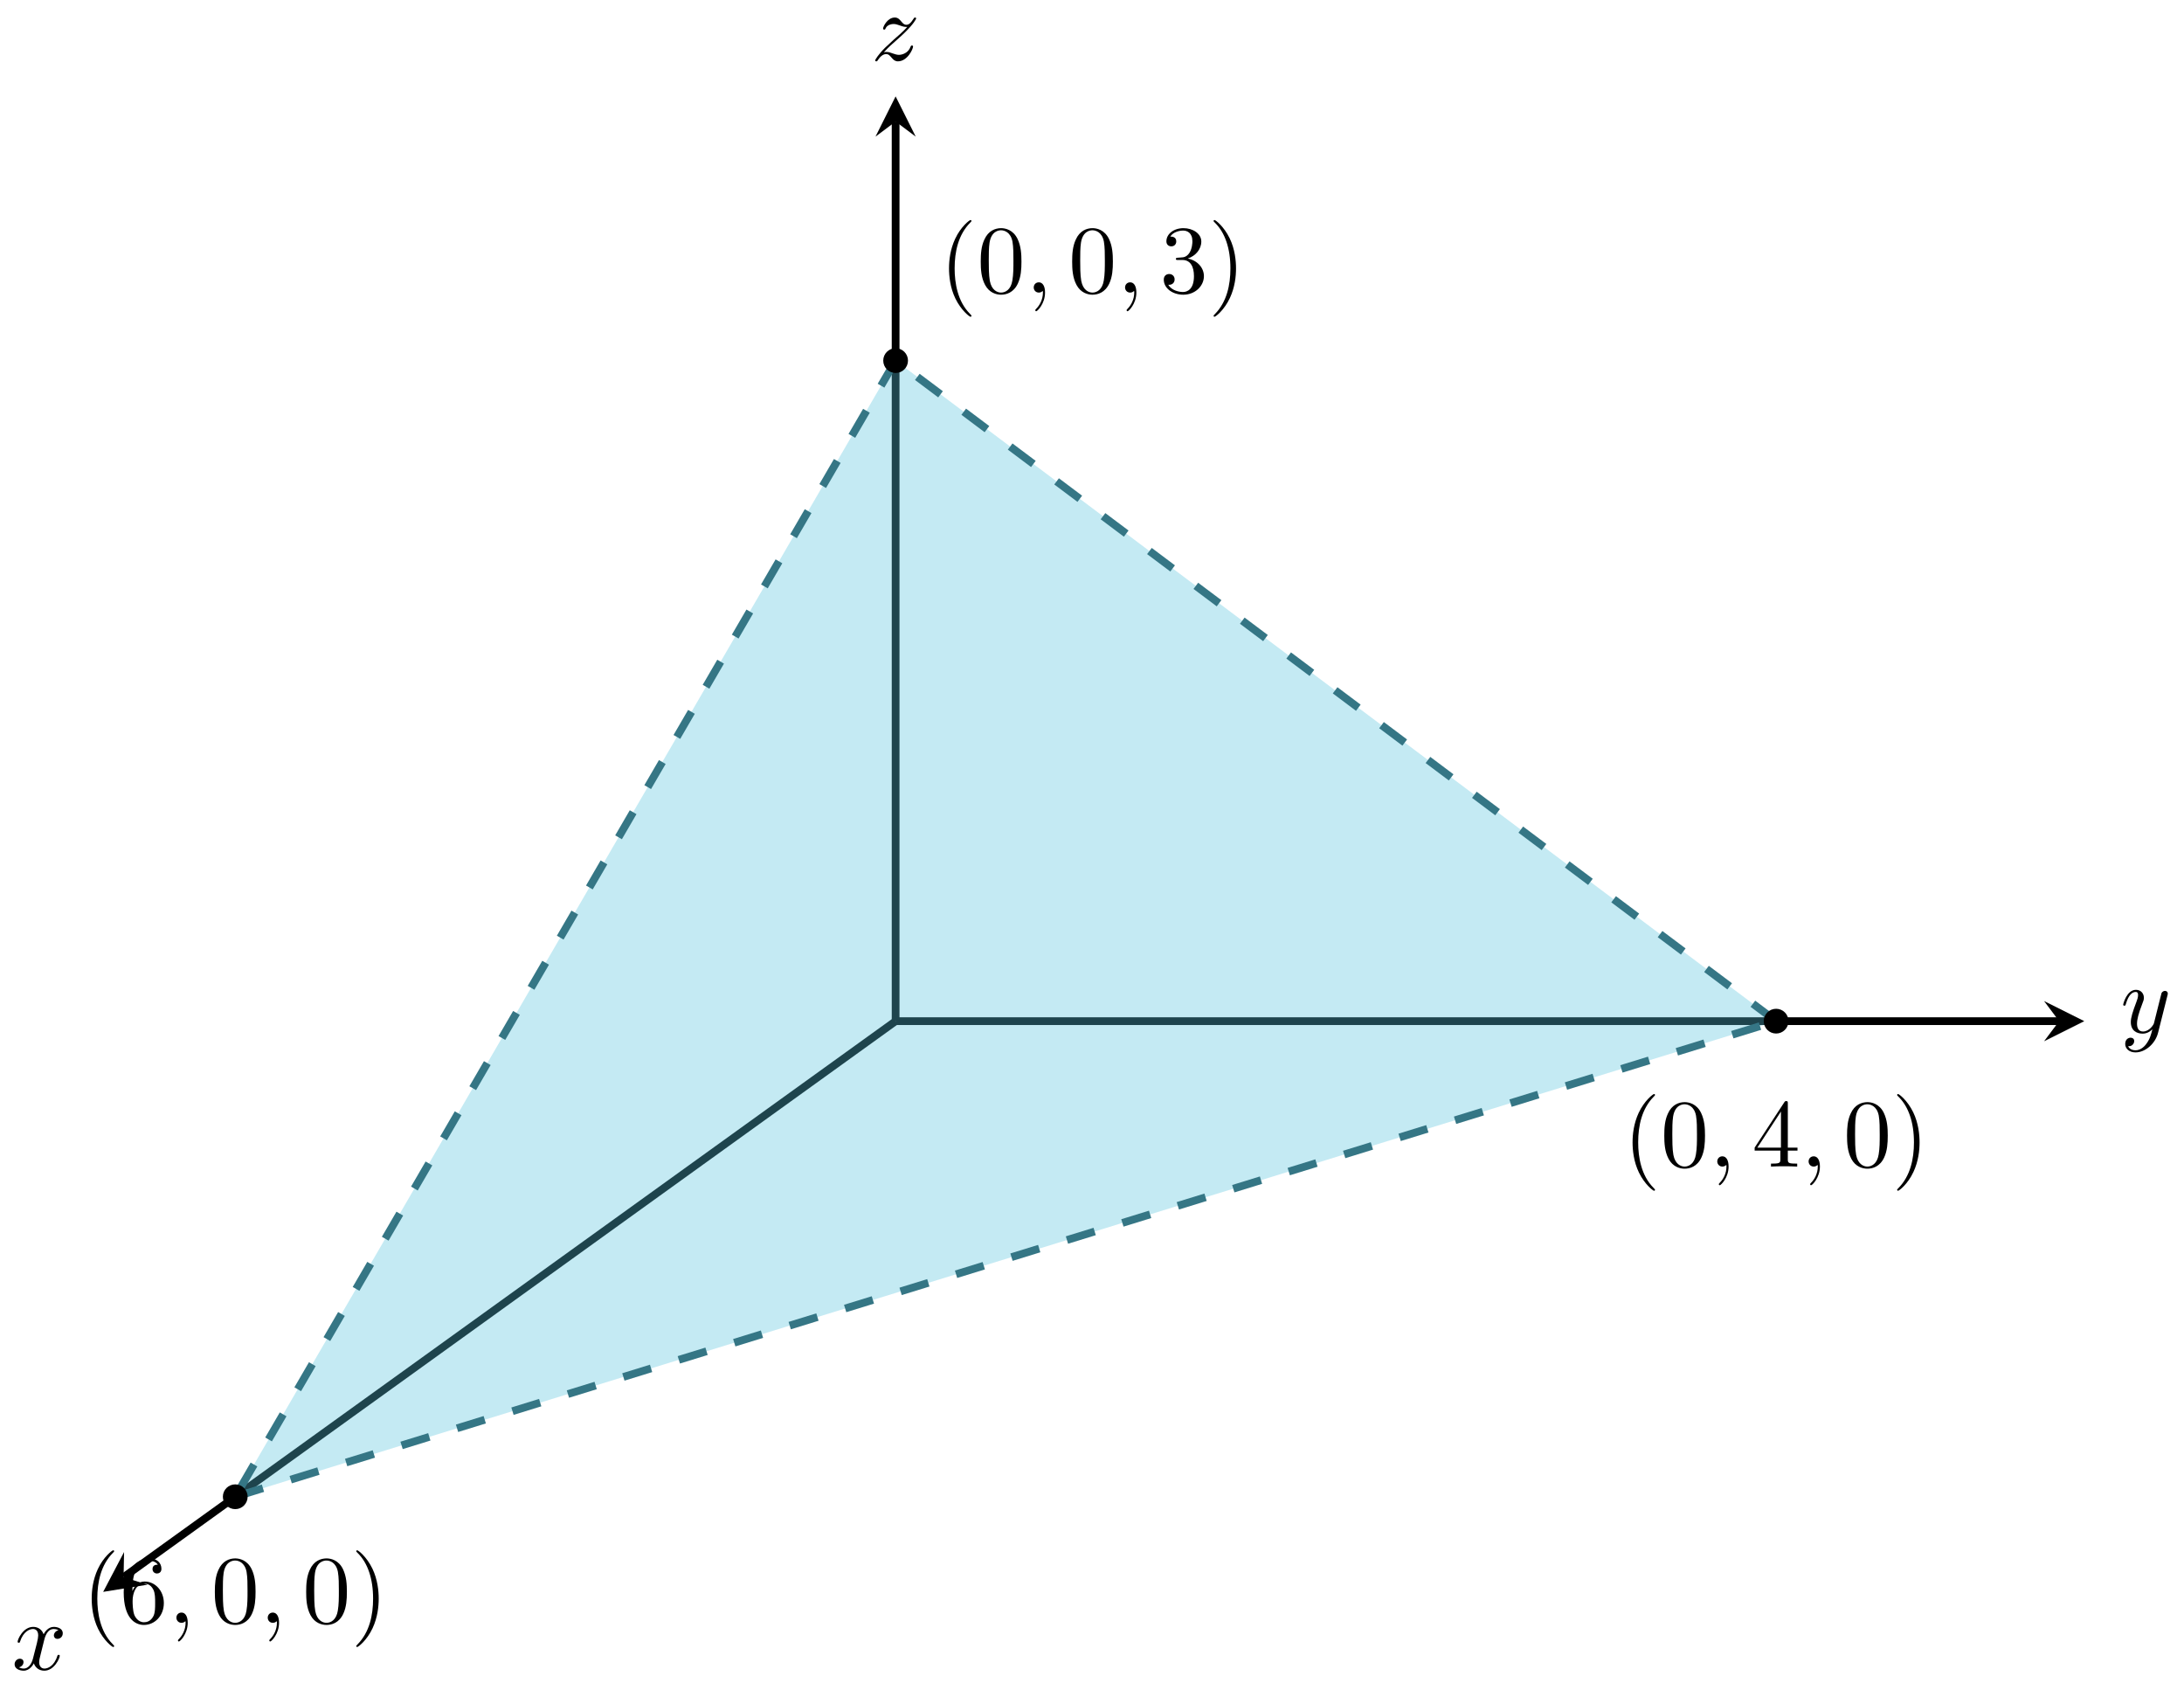
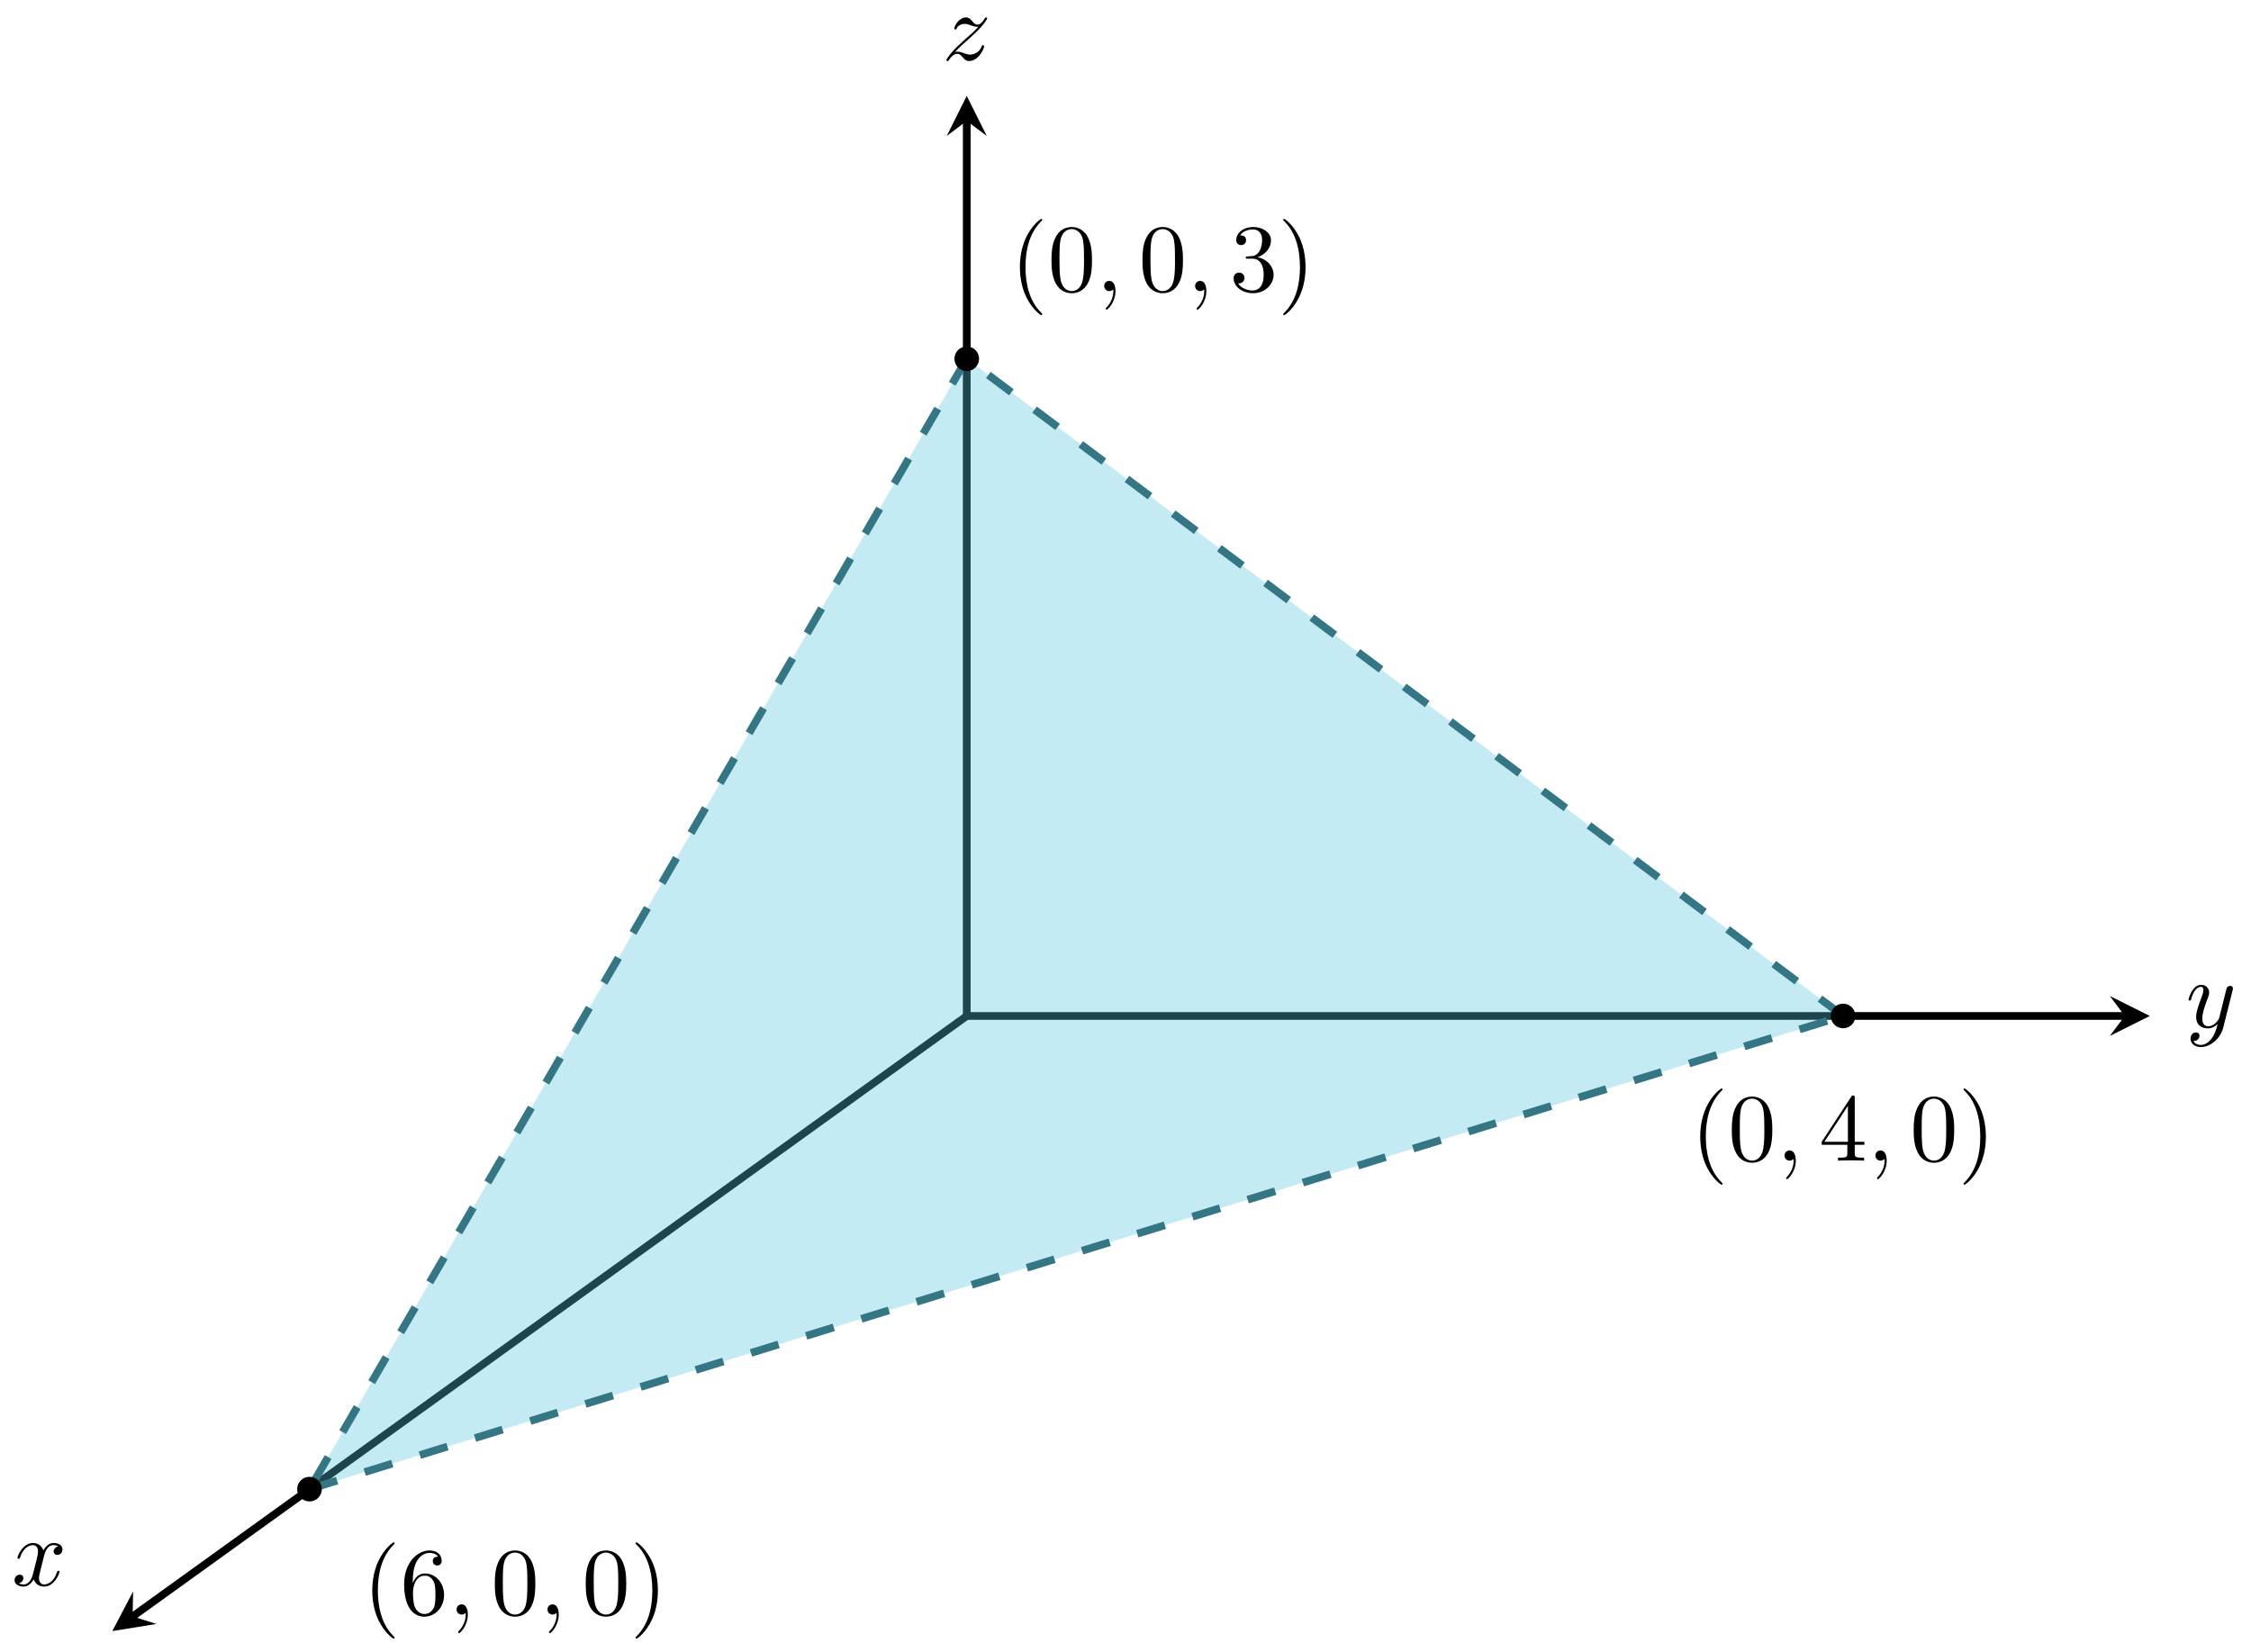
- <svg xmlns="http://www.w3.org/2000/svg" xmlns:xlink="http://www.w3.org/1999/xlink" version="1.1" width="225" height="174" viewBox="0 0 225 174">
+ <svg xmlns="http://www.w3.org/2000/svg" xmlns:xlink="http://www.w3.org/1999/xlink" version="1.1" width="233" height="171" viewBox="0 0 233 171">
  <defs>
    <path id="font_1_2" d="M.334 .302C.34 .328 .363 .42 .433 .42 .438 .42 .462 .42 .483 .407 .455 .402 .435 .377 .435 .353 .435 .337 .446 .318 .473 .318 .495 .318 .527 .336 .527 .376 .527 .428 .468 .442 .434 .442 .376 .442 .341 .389 .329 .366 .304 .432 .25 .442 .221 .442 .117 .442 .06 .313 .06 .288 .06 .278 .07 .278 .072 .278 .08 .278 .083 .28 .085 .289 .119 .395 .185 .42 .219 .42 .238 .42 .273 .411 .273 .353 .273 .322 .256 .255 .219 .115 .203 .053 .168 .011 .124 .011 .118 .011 .095 .011 .074 .024 .099 .029 .121 .05 .121 .078 .121 .105 .099 .113 .084 .113 .054 .113 .029 .087 .029 .055 .029 .009 .079-.011 .123-.011 .189-.011 .225 .059 .228 .065 .24 .028 .276-.011 .336-.011 .439-.011 .496 .118 .496 .143 .496 .153 .487 .153 .484 .153 .475 .153 .473 .149 .471 .142 .438 .035 .37 .011 .338 .011 .299 .011 .283 .043 .283 .077 .283 .099 .289 .121 .3 .165L.334 .302Z" />
    <path id="font_1_3" d="M.486 .381C.49 .395 .49 .397 .49 .404 .49 .422 .476 .431 .461 .431 .451 .431 .435 .425 .426 .41 .424 .405 .416 .374 .412 .356 .405 .33 .398 .303 .392 .276L.347 .096C.343 .081 .3 .011 .234 .011 .183 .011 .172 .055 .172 .092 .172 .138 .189 .2 .223 .288 .239 .329 .243 .34 .243 .36 .243 .405 .211 .442 .161 .442 .066 .442 .029 .297 .029 .288 .029 .278 .039 .278 .041 .278 .051 .278 .052 .28 .057 .296 .084 .39 .124 .42 .158 .42 .166 .42 .183 .42 .183 .388 .183 .363 .173 .337 .166 .318 .126 .212 .108 .155 .108 .108 .108 .019 .171-.011 .23-.011 .269-.011 .303 .006 .331 .034 .318-.018 .306-.067 .266-.12 .24-.154 .202-.183 .156-.183 .142-.183 .097-.18 .08-.141 .096-.141 .109-.141 .123-.129 .133-.12 .143-.107 .143-.088 .143-.057 .116-.053 .106-.053 .083-.053 .05-.069 .05-.118 .05-.168 .094-.205 .156-.205 .259-.205 .362-.114 .39-.001L.486 .381Z" />
    <path id="font_1_4" d="M.133 .083C.187 .141 .216 .166 .252 .197 .252 .198 .314 .251 .35 .287 .445 .38 .467 .428 .467 .432 .467 .442 .458 .442 .456 .442 .449 .442 .446 .44 .441 .431 .411 .383 .39 .367 .366 .367 .342 .367 .33 .382 .315 .399 .296 .422 .279 .442 .246 .442 .171 .442 .125 .349 .125 .328 .125 .323 .128 .317 .137 .317 .146 .317 .148 .322 .15 .328 .169 .374 .227 .375 .235 .375 .256 .375 .275 .368 .298 .36 .338 .345 .349 .345 .375 .345 .339 .302 .255 .23 .236 .214L.146 .13C.078 .063 .043 .006 .043-.001 .043-.011 .053-.011 .055-.011 .063-.011 .065-.009 .071 .002 .094 .037 .124 .064 .156 .064 .179 .064 .189 .055 .214 .026 .231 .005 .249-.011 .278-.011 .377-.011 .435 .116 .435 .143 .435 .148 .431 .153 .423 .153 .414 .153 .412 .147 .409 .14 .386 .075 .322 .056 .289 .056 .269 .056 .251 .062 .23 .069 .196 .082 .181 .086 .16 .086 .158 .086 .142 .086 .133 .083Z" />
    <path id="font_2_1" d="M.331-.24C.331-.237 .331-.235 .314-.218 .189-.092 .157 .097 .157 .25 .157 .424 .195 .598 .318 .723 .331 .735 .331 .737 .331 .74 .331 .747 .327 .75 .321 .75 .311 .75 .221 .682 .162 .555 .111 .445 .099 .334 .099 .25 .099 .172 .11 .051 .165-.062 .225-.185 .311-.25 .321-.25 .327-.25 .331-.247 .331-.24Z" />
    <path id="font_2_6" d="M.132 .328V.352C.132 .605 .256 .641 .307 .641 .331 .641 .373 .635 .395 .601 .38 .601 .34 .601 .34 .556 .34 .525 .364 .51 .386 .51 .402 .51 .432 .519 .432 .558 .432 .618 .388 .666 .305 .666 .177 .666 .042 .537 .042 .316 .042 .049 .158-.022 .251-.022 .362-.022 .457 .072 .457 .204 .457 .331 .368 .427 .257 .427 .189 .427 .152 .376 .132 .328M.251 .006C.188 .006 .158 .066 .152 .081 .134 .128 .134 .208 .134 .226 .134 .304 .166 .404 .256 .404 .272 .404 .318 .404 .349 .342 .367 .305 .367 .254 .367 .205 .367 .157 .367 .107 .35 .071 .32 .011 .274 .006 .251 .006Z" />
    <path id="font_1_1" d="M.203 .001C.203 .067 .178 .106 .139 .106 .106 .106 .086 .081 .086 .053 .086 .026 .106 0 .139 0 .151 0 .164 .004 .174 .013 .177 .015 .178 .016 .179 .016 .18 .016 .181 .015 .181 .001 .181-.073 .146-.133 .113-.166 .102-.177 .102-.179 .102-.182 .102-.189 .107-.193 .112-.193 .123-.193 .203-.116 .203 .001Z" />
    <path id="font_2_3" d="M.46 .32C.46 .4 .455 .48 .42 .554 .374 .65 .292 .666 .25 .666 .19 .666 .117 .64 .076 .547 .044 .478 .039 .4 .039 .32 .039 .245 .043 .155 .084 .079 .127-.002 .2-.022 .249-.022 .303-.022 .379-.001 .423 .094 .455 .163 .46 .241 .46 .32M.249-0C.21-0 .151 .025 .133 .121 .122 .181 .122 .273 .122 .332 .122 .396 .122 .462 .13 .516 .149 .635 .224 .644 .249 .644 .282 .644 .348 .626 .367 .527 .377 .471 .377 .395 .377 .332 .377 .257 .377 .189 .366 .125 .351 .03 .294-0 .249-0Z" />
    <path id="font_2_2" d="M.289 .25C.289 .328 .278 .449 .223 .562 .163 .685 .077 .75 .067 .75 .061 .75 .057 .746 .057 .74 .057 .737 .057 .735 .076 .717 .174 .618 .231 .459 .231 .25 .231 .079 .194-.097 .07-.223 .057-.235 .057-.237 .057-.24 .057-.246 .061-.25 .067-.25 .077-.25 .167-.182 .226-.055 .277 .055 .289 .166 .289 .25Z" />
    <path id="font_2_5" d="M.294 .165V.078C.294 .042 .292 .031 .218 .031H.197V0C.238 .003 .29 .003 .332 .003 .374 .003 .427 .003 .468 0V.031H.447C.373 .031 .371 .042 .371 .078V.165H.471V.196H.371V.651C.371 .671 .371 .677 .355 .677 .346 .677 .343 .677 .335 .665L.028 .196V.165H.294M.3 .196H.056L.3 .569V.196Z" />
    <path id="font_2_4" d="M.29 .352C.372 .379 .43 .449 .43 .528 .43 .61 .342 .666 .246 .666 .145 .666 .069 .606 .069 .53 .069 .497 .091 .478 .12 .478 .151 .478 .171 .5 .171 .529 .171 .579 .124 .579 .109 .579 .14 .628 .206 .641 .242 .641 .283 .641 .338 .619 .338 .529 .338 .517 .336 .459 .31 .415 .28 .367 .246 .364 .221 .363 .213 .362 .189 .36 .182 .36 .174 .359 .167 .358 .167 .348 .167 .337 .174 .337 .191 .337H.235C.317 .337 .354 .269 .354 .17 .354 .034 .285 .006 .241 .006 .198 .006 .123 .022 .088 .081 .123 .076 .154 .098 .154 .136 .154 .172 .127 .192 .098 .192 .074 .192 .042 .178 .042 .134 .042 .043 .135-.022 .244-.022 .366-.022 .457 .068 .457 .17 .457 .253 .394 .331 .29 .352Z" />
  </defs>
-   <path transform="matrix(1,0,0,-1,92.26801,105.173)" stroke-width=".797" stroke-linecap="butt" stroke-miterlimit="10" stroke-linejoin="miter" fill="none" stroke="#000000" d="M0 0-79.537-57.267" />
-   <path transform="matrix(-.8115,.58427,.58427,.8115,12.73096,162.4397)" d="M2.59 0-1.554 2.072 0 0-1.554-2.072" />
-   <use data-text="x" xlink:href="#font_1_2" transform="matrix(9.9626,0,0,-9.9626,1.216003,171.962)" />
-   <path transform="matrix(1,0,0,-1,92.26801,105.173)" stroke-width=".797" stroke-linecap="butt" stroke-miterlimit="10" stroke-linejoin="miter" fill="none" stroke="#000000" d="M0 0H119.868" />
-   <path transform="matrix(1,0,0,-1,212.1363,105.173)" d="M2.59 0-1.554 2.072 0 0-1.554-2.072" />
-   <use data-text="y" xlink:href="#font_1_3" transform="matrix(9.9626,0,0,-9.9626,218.446,106.349)" />
-   <path transform="matrix(1,0,0,-1,92.26801,105.173)" stroke-width=".797" stroke-linecap="butt" stroke-miterlimit="10" stroke-linejoin="miter" fill="none" stroke="#000000" d="M0 0V92.655" />
-   <path transform="matrix(0,-1,-1,-0,92.26801,12.51771)" d="M2.59 0-1.554 2.072 0 0-1.554-2.072" />
-   <use data-text="z" xlink:href="#font_1_4" transform="matrix(9.9626,0,0,-9.9626,89.732,6.208)" />
-   <path transform="matrix(1,0,0,-1,92.26801,105.173)" d="M-68.033-48.983 90.71 0 0 68.033Z" fill="#58c4dd" fill-opacity=".35" />
-   <path transform="matrix(1,0,0,-1,92.26801,105.173)" stroke-width=".797" stroke-linecap="butt" stroke-dasharray="2.989,2.989" stroke-miterlimit="10" stroke-linejoin="miter" fill="none" stroke="#357685" d="M-68.033-48.983 90.71 0" />
-   <path transform="matrix(1,0,0,-1,92.26801,105.173)" stroke-width=".797" stroke-linecap="butt" stroke-dasharray="2.989,2.989" stroke-miterlimit="10" stroke-linejoin="miter" fill="none" stroke="#357685" d="M90.71 0 0 68.033" />
-   <path transform="matrix(1,0,0,-1,92.26801,105.173)" stroke-width=".797" stroke-linecap="butt" stroke-dasharray="2.989,2.989" stroke-miterlimit="10" stroke-linejoin="miter" fill="none" stroke="#357685" d="M0 68.033-68.033-48.983" />
-   <path transform="matrix(1,0,0,-1,92.26801,105.173)" d="M-66.757-48.983C-66.757-48.279-67.328-47.708-68.033-47.708-68.737-47.708-69.308-48.279-69.308-48.983-69.308-49.688-68.737-50.259-68.033-50.259-67.328-50.259-66.757-49.688-66.757-48.983ZM-68.033-48.983" />
-   <use data-text="(" xlink:href="#font_2_1" transform="matrix(9.9626,0,0,-9.9626,8.460999,167.141)" />
-   <use data-text="6" xlink:href="#font_2_6" transform="matrix(9.9626,0,0,-9.9626,12.32649,167.141)" />
-   <use data-text="," xlink:href="#font_1_1" transform="matrix(9.9626,0,0,-9.9626,17.317,167.141)" />
-   <use data-text="0" xlink:href="#font_2_3" transform="matrix(9.9626,0,0,-9.9626,21.745,167.141)" />
-   <use data-text="," xlink:href="#font_1_1" transform="matrix(9.9626,0,0,-9.9626,26.726,167.141)" />
-   <use data-text="0" xlink:href="#font_2_3" transform="matrix(9.9626,0,0,-9.9626,31.15399,167.141)" />
-   <use data-text=")" xlink:href="#font_2_2" transform="matrix(9.9626,0,0,-9.9626,36.13529,167.141)" />
-   <path transform="matrix(1,0,0,-1,92.26801,105.173)" d="M91.985 0C91.985 .704 91.414 1.275 90.71 1.275 90.006 1.275 89.435 .704 89.435 0 89.435-.704 90.006-1.275 90.71-1.275 91.414-1.275 91.985-.704 91.985 0ZM90.71 0" />
-   <use data-text="(" xlink:href="#font_2_1" transform="matrix(9.9626,0,0,-9.9626,167.204,120.15)" />
-   <use data-text="0" xlink:href="#font_2_3" transform="matrix(9.9626,0,0,-9.9626,171.0695,120.15)" />
-   <use data-text="," xlink:href="#font_1_1" transform="matrix(9.9626,0,0,-9.9626,176.06,120.15)" />
-   <use data-text="4" xlink:href="#font_2_5" transform="matrix(9.9626,0,0,-9.9626,180.488,120.15)" />
-   <use data-text="," xlink:href="#font_1_1" transform="matrix(9.9626,0,0,-9.9626,185.469,120.15)" />
-   <use data-text="0" xlink:href="#font_2_3" transform="matrix(9.9626,0,0,-9.9626,189.897,120.15)" />
-   <use data-text=")" xlink:href="#font_2_2" transform="matrix(9.9626,0,0,-9.9626,194.8783,120.15)" />
-   <path transform="matrix(1,0,0,-1,92.26801,105.173)" d="M1.275 68.033C1.275 68.737 .704 69.308 0 69.308-.704 69.308-1.275 68.737-1.275 68.033-1.275 67.328-.704 66.757 0 66.757 .704 66.757 1.275 67.328 1.275 68.033ZM0 68.033" />
-   <use data-text="(" xlink:href="#font_2_1" transform="matrix(9.9626,0,0,-9.9626,96.78401,30.134)" />
-   <use data-text="0" xlink:href="#font_2_3" transform="matrix(9.9626,0,0,-9.9626,100.6495,30.134)" />
-   <use data-text="," xlink:href="#font_1_1" transform="matrix(9.9626,0,0,-9.9626,105.64,30.134)" />
-   <use data-text="0" xlink:href="#font_2_3" transform="matrix(9.9626,0,0,-9.9626,110.068,30.134)" />
-   <use data-text="," xlink:href="#font_1_1" transform="matrix(9.9626,0,0,-9.9626,115.049,30.134)" />
-   <use data-text="3" xlink:href="#font_2_4" transform="matrix(9.9626,0,0,-9.9626,119.477,30.134)" />
-   <use data-text=")" xlink:href="#font_2_2" transform="matrix(9.9626,0,0,-9.9626,124.4583,30.134)" />
+   <path transform="matrix(1,0,0,-1.00003,100.068,105.1768)" stroke-width=".797" stroke-linecap="butt" stroke-miterlimit="10" stroke-linejoin="miter" fill="none" stroke="#000000" d="M0 0-86.34-62.165" />
+   <path transform="matrix(-.8115,.5842875,.58427,.8115244,13.72762,167.3438)" d="M2.59 0-1.554 2.072 0 0-1.554-2.072" />
+   <use data-text="x" xlink:href="#font_1_2" transform="matrix(9.9626,0,0,-9.962899,1.216003,164.1415)" />
+   <path transform="matrix(1,0,0,-1.00003,100.068,105.1768)" stroke-width=".797" stroke-linecap="butt" stroke-miterlimit="10" stroke-linejoin="miter" fill="none" stroke="#000000" d="M0 0H119.868" />
+   <path transform="matrix(1,0,0,-1.00003,219.9363,105.1768)" d="M2.59 0-1.554 2.072 0 0-1.554-2.072" />
+   <use data-text="y" xlink:href="#font_1_3" transform="matrix(9.9626,0,0,-9.962899,226.246,106.3528)" />
+   <path transform="matrix(1,0,0,-1.00003,100.068,105.1768)" stroke-width=".797" stroke-linecap="butt" stroke-miterlimit="10" stroke-linejoin="miter" fill="none" stroke="#000000" d="M0 0V92.655" />
+   <path transform="matrix(0,-1.00003,-1,-0,100.068,12.5187)" d="M2.59 0-1.554 2.072 0 0-1.554-2.072" />
+   <use data-text="z" xlink:href="#font_1_4" transform="matrix(9.9626,0,0,-9.962899,97.53199,6.208801)" />
+   <path transform="matrix(1,0,0,-1.00003,100.068,105.1768)" d="M-68.033-48.983 90.71 0 0 68.033Z" fill="#58c4dd" fill-opacity=".35" />
+   <path transform="matrix(1,0,0,-1.00003,100.068,105.1768)" stroke-width=".797" stroke-linecap="butt" stroke-dasharray="2.989,2.989" stroke-miterlimit="10" stroke-linejoin="miter" fill="none" stroke="#357685" d="M-68.033-48.983 90.71 0" />
+   <path transform="matrix(1,0,0,-1.00003,100.068,105.1768)" stroke-width=".797" stroke-linecap="butt" stroke-dasharray="2.989,2.989" stroke-miterlimit="10" stroke-linejoin="miter" fill="none" stroke="#357685" d="M90.71 0 0 68.033" />
+   <path transform="matrix(1,0,0,-1.00003,100.068,105.1768)" stroke-width=".797" stroke-linecap="butt" stroke-dasharray="2.989,2.989" stroke-miterlimit="10" stroke-linejoin="miter" fill="none" stroke="#357685" d="M0 68.033-68.033-48.983" />
+   <path transform="matrix(1,0,0,-1.00003,100.068,105.1768)" d="M-66.757-48.983C-66.757-48.279-67.328-47.708-68.033-47.708-68.737-47.708-69.308-48.279-69.308-48.983-69.308-49.688-68.737-50.259-68.033-50.259-67.328-50.259-66.757-49.688-66.757-48.983ZM-68.033-48.983" />
+   <use data-text="(" xlink:href="#font_2_1" transform="matrix(9.9626,0,0,-9.962899,37.54799,167.1466)" />
+   <use data-text="6" xlink:href="#font_2_6" transform="matrix(9.9626,0,0,-9.962899,41.41348,167.1466)" />
+   <use data-text="," xlink:href="#font_1_1" transform="matrix(9.9626,0,0,-9.962899,46.40299,167.1466)" />
+   <use data-text="0" xlink:href="#font_2_3" transform="matrix(9.9626,0,0,-9.962899,50.83098,167.1466)" />
+   <use data-text="," xlink:href="#font_1_1" transform="matrix(9.9626,0,0,-9.962899,55.81198,167.1466)" />
+   <use data-text="0" xlink:href="#font_2_3" transform="matrix(9.9626,0,0,-9.962899,60.23998,167.1466)" />
+   <use data-text=")" xlink:href="#font_2_2" transform="matrix(9.9626,0,0,-9.962899,65.22127,167.1466)" />
+   <path transform="matrix(1,0,0,-1.00003,100.068,105.1768)" d="M91.985 0C91.985 .704 91.414 1.275 90.71 1.275 90.006 1.275 89.435 .704 89.435 0 89.435-.704 90.006-1.275 90.71-1.275 91.414-1.275 91.985-.704 91.985 0ZM90.71 0" />
+   <use data-text="(" xlink:href="#font_2_1" transform="matrix(9.9626,0,0,-9.962899,175.004,120.1542)" />
+   <use data-text="0" xlink:href="#font_2_3" transform="matrix(9.9626,0,0,-9.962899,178.8695,120.1542)" />
+   <use data-text="," xlink:href="#font_1_1" transform="matrix(9.9626,0,0,-9.962899,183.859,120.1542)" />
+   <use data-text="4" xlink:href="#font_2_5" transform="matrix(9.9626,0,0,-9.962899,188.287,120.1542)" />
+   <use data-text="," xlink:href="#font_1_1" transform="matrix(9.9626,0,0,-9.962899,193.268,120.1542)" />
+   <use data-text="0" xlink:href="#font_2_3" transform="matrix(9.9626,0,0,-9.962899,197.696,120.1542)" />
+   <use data-text=")" xlink:href="#font_2_2" transform="matrix(9.9626,0,0,-9.962899,202.6773,120.1542)" />
+   <path transform="matrix(1,0,0,-1.00003,100.068,105.1768)" d="M1.275 68.033C1.275 68.737 .704 69.308 0 69.308-.704 69.308-1.275 68.737-1.275 68.033-1.275 67.328-.704 66.757 0 66.757 .704 66.757 1.275 67.328 1.275 68.033ZM0 68.033" />
+   <use data-text="(" xlink:href="#font_2_1" transform="matrix(9.9626,0,0,-9.962899,104.584,30.13552)" />
+   <use data-text="0" xlink:href="#font_2_3" transform="matrix(9.9626,0,0,-9.962899,108.4495,30.13552)" />
+   <use data-text="," xlink:href="#font_1_1" transform="matrix(9.9626,0,0,-9.962899,113.439,30.13552)" />
+   <use data-text="0" xlink:href="#font_2_3" transform="matrix(9.9626,0,0,-9.962899,117.867,30.13552)" />
+   <use data-text="," xlink:href="#font_1_1" transform="matrix(9.9626,0,0,-9.962899,122.848,30.13552)" />
+   <use data-text="3" xlink:href="#font_2_4" transform="matrix(9.9626,0,0,-9.962899,127.276,30.13552)" />
+   <use data-text=")" xlink:href="#font_2_2" transform="matrix(9.9626,0,0,-9.962899,132.2573,30.13552)" />
</svg>
